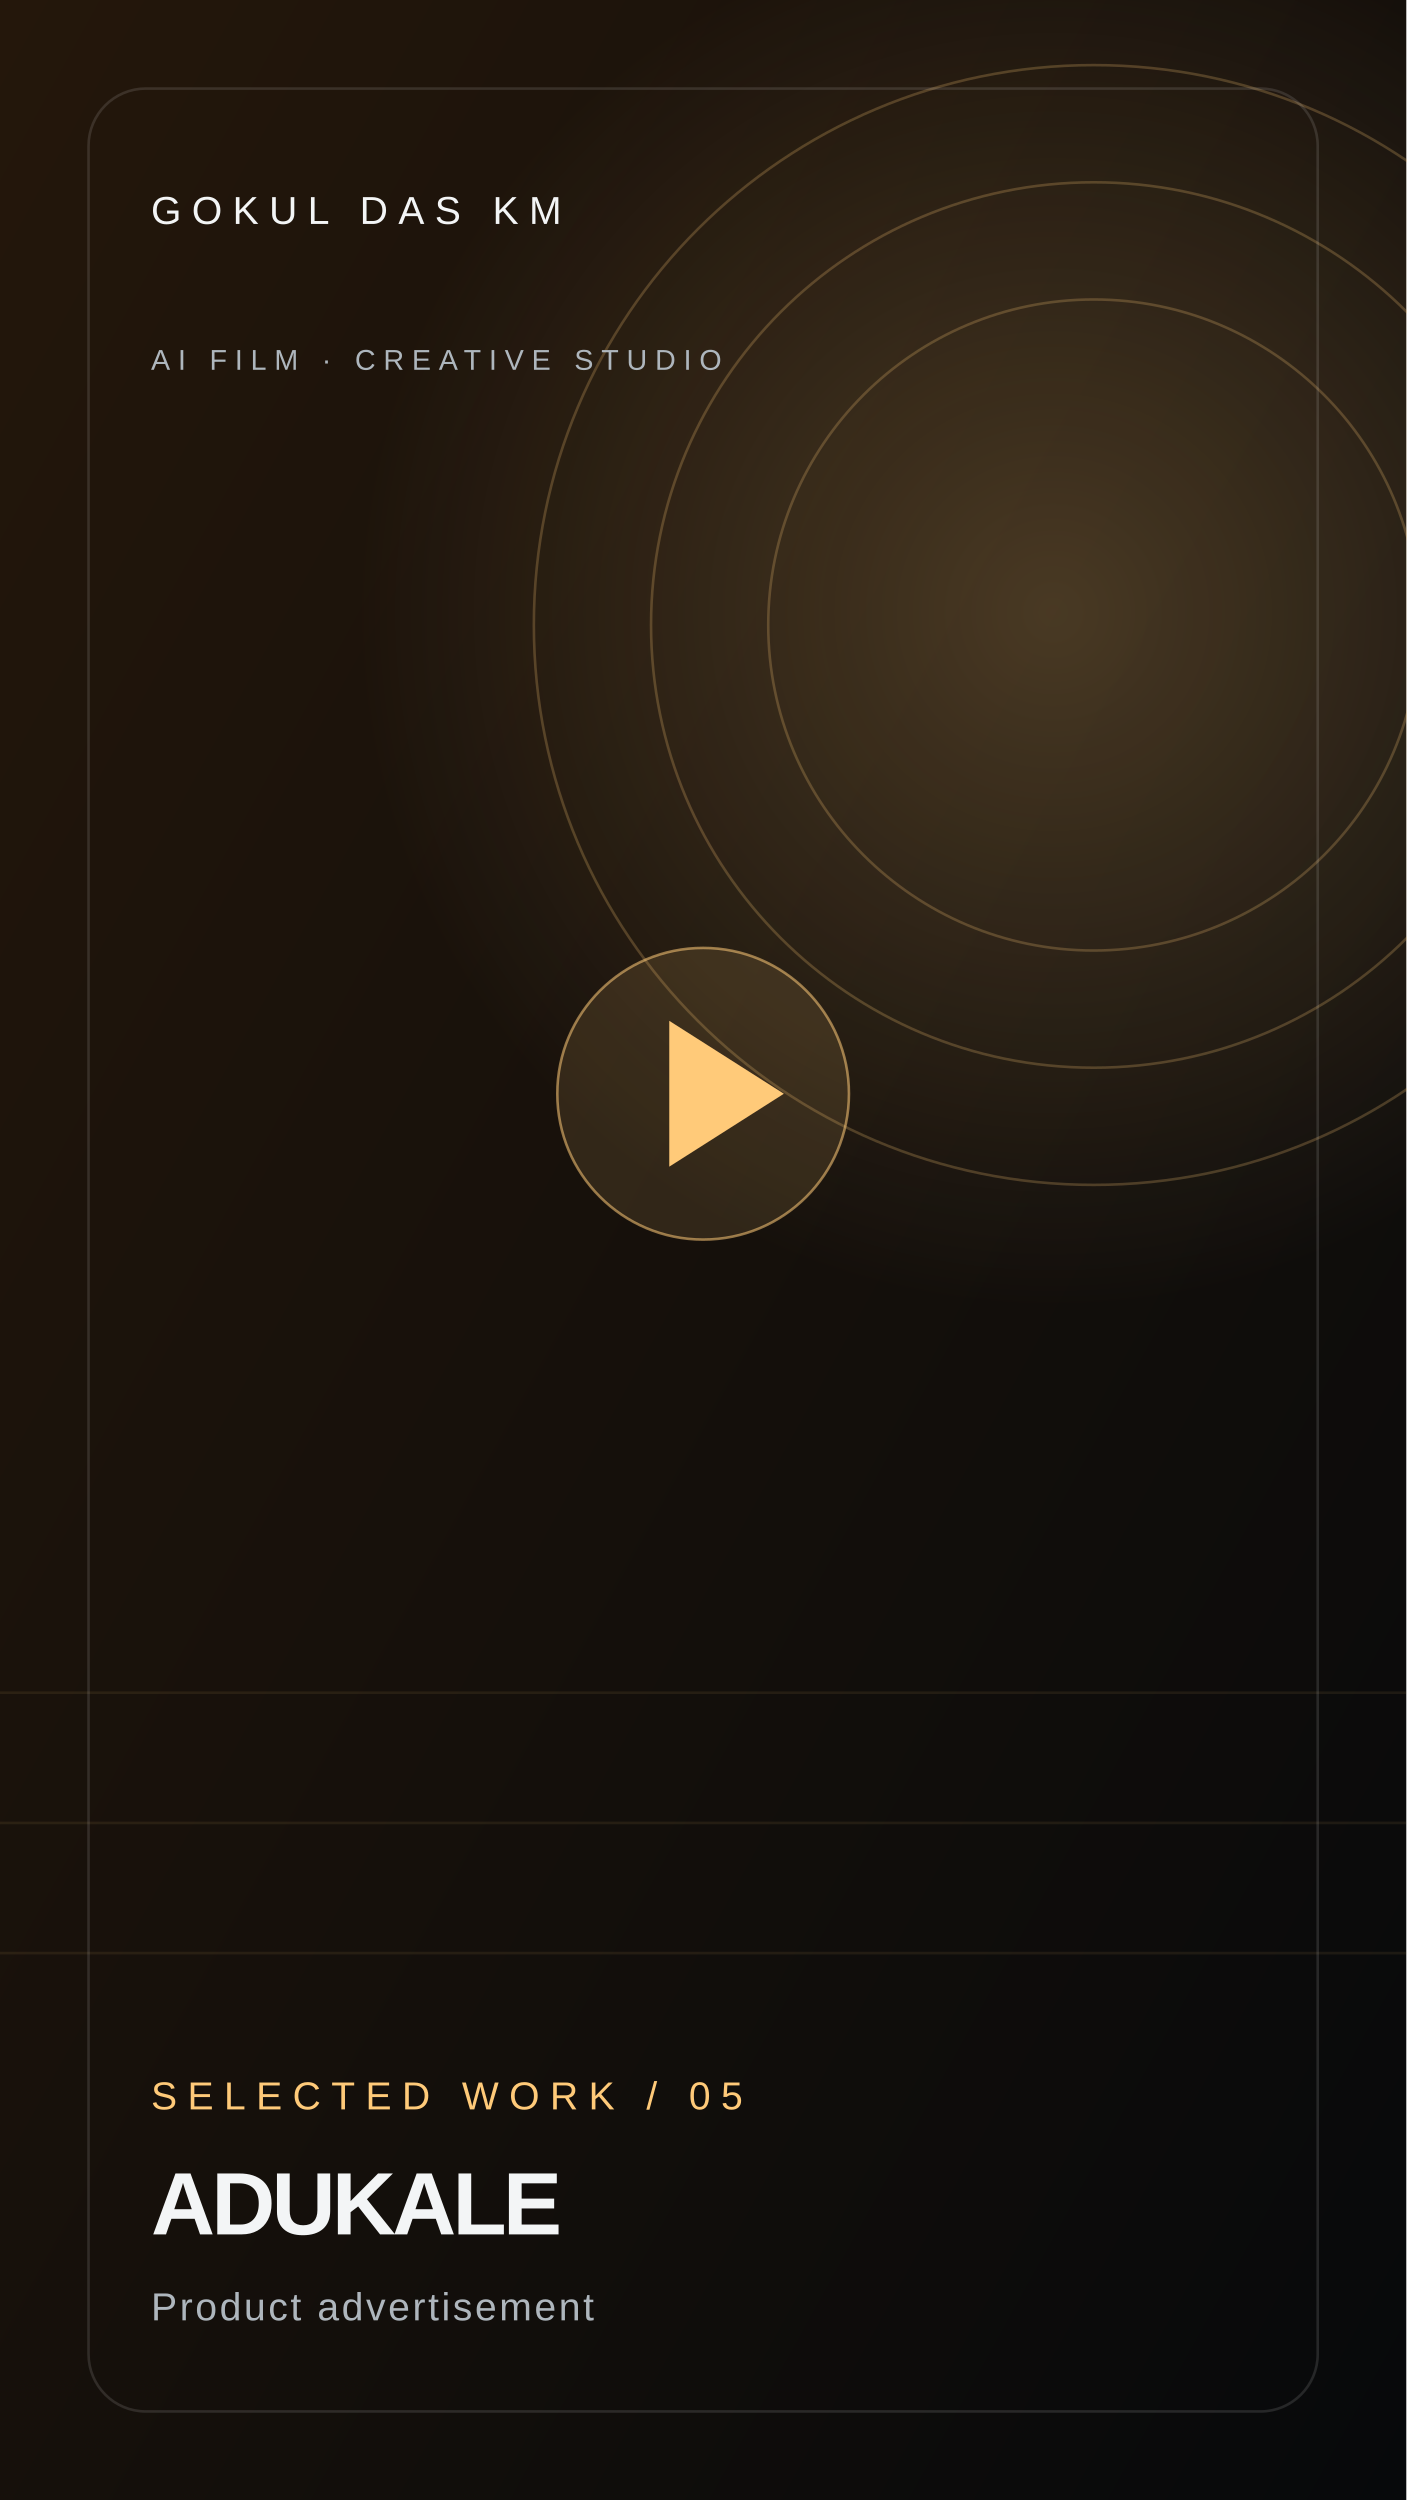
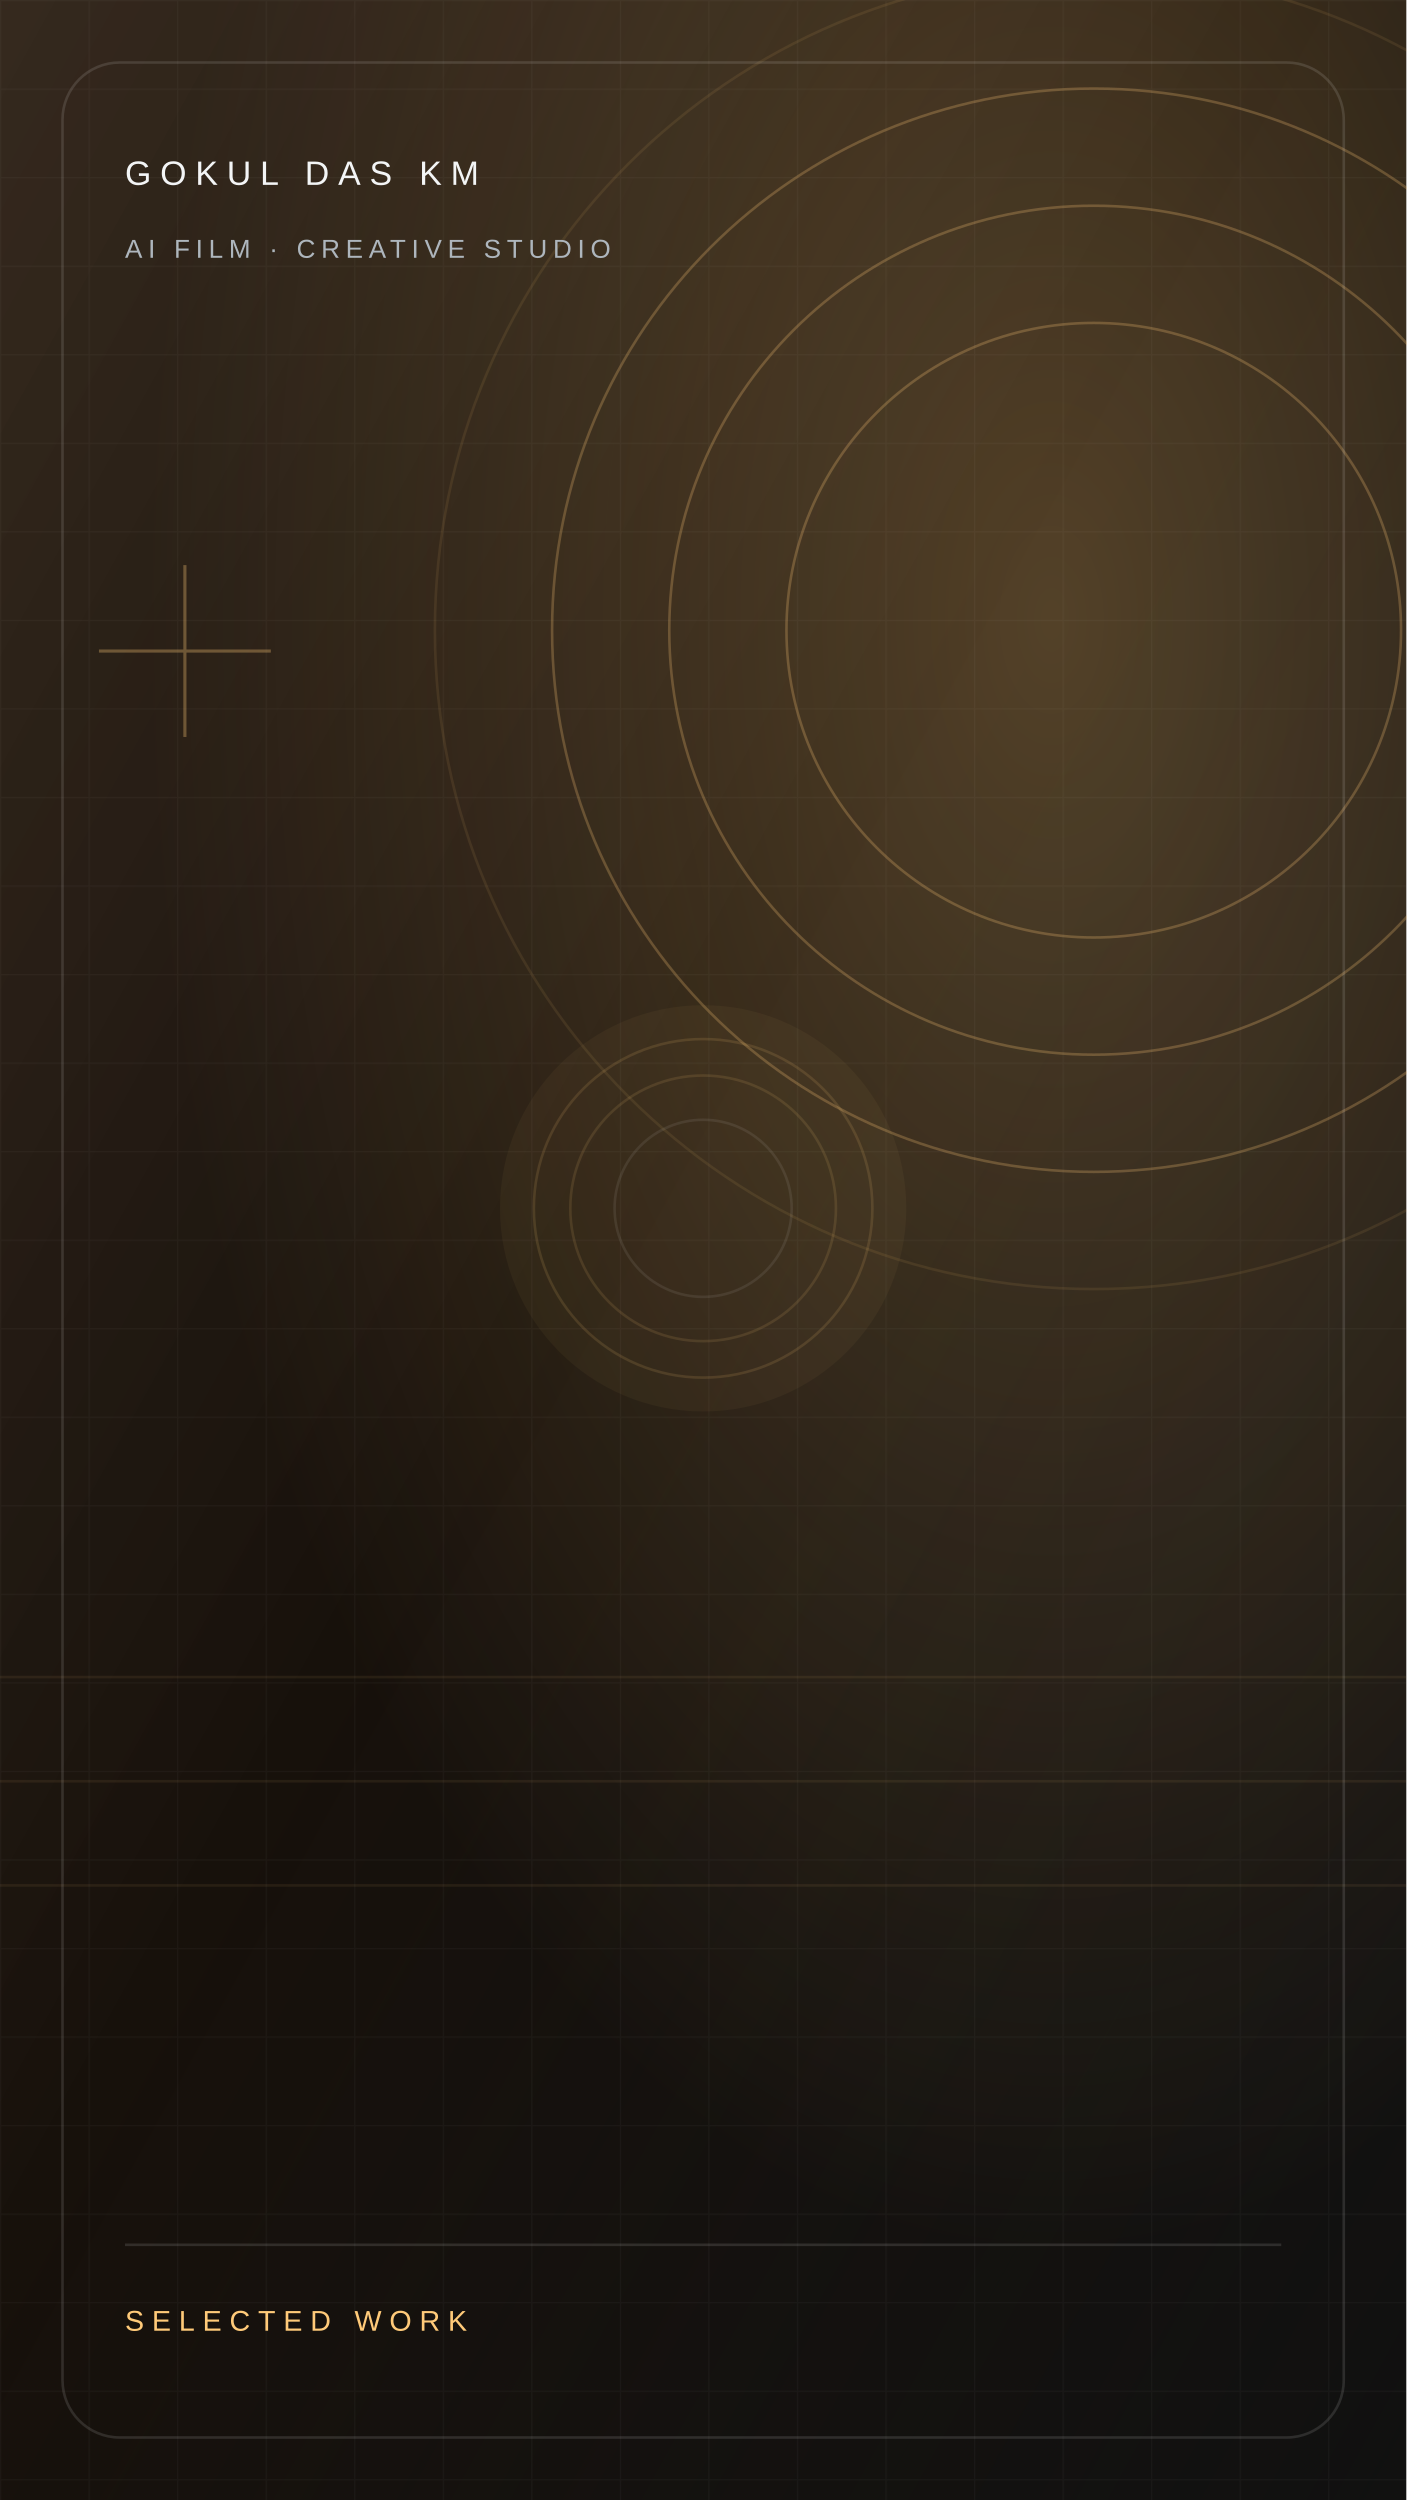
<svg xmlns="http://www.w3.org/2000/svg" width="540" height="960" viewBox="0 0 540 960">
  <defs>
    <linearGradient id="bg" x1="0" y1="0" x2="1" y2="1">
      <stop offset="0" stop-color="#24170b" />
      <stop offset="1" stop-color="#07090b" />
    </linearGradient>
-     <radialGradient id="halo">
-       <stop offset="0" stop-color="#ffca79" stop-opacity=".22" />
+     <radialGradient id="halo" cx="0.75" cy="0.25" r="0.65">
+       <stop offset="0" stop-color="#ffca79" stop-opacity=".26" />
      <stop offset="1" stop-color="#ffca79" stop-opacity="0" />
    </radialGradient>
+     <linearGradient id="sheen" x1="0" y1="0" x2="1" y2="1">
+       <stop offset="0" stop-color="#fff" stop-opacity=".08" />
+       <stop offset=".45" stop-color="#fff" stop-opacity="0" />
+       <stop offset="1" stop-color="#f4c276" stop-opacity=".04" />
+     </linearGradient>
+     <pattern id="grid" width="34" height="34" patternUnits="userSpaceOnUse">
+       <path d="M34 0H0V34" fill="none" stroke="#fff" stroke-opacity=".035" stroke-width="1" />
+     </pattern>
  </defs>
  <rect width="540" height="960" fill="url(#bg)" />
-   <circle cx="405" cy="235" r="270" fill="url(#halo)" />
-   <g fill="none" stroke="#ffca79" stroke-opacity=".23">
-     <circle cx="420" cy="240" r="125" />
-     <circle cx="420" cy="240" r="170" />
-     <circle cx="420" cy="240" r="215" />
-     <path d="M0 650H540M0 700H540M0 750H540" stroke-opacity=".08" />
+   <rect width="540" height="960" fill="url(#halo)" />
+   <rect width="540" height="960" fill="url(#sheen)" />
+   <rect width="540" height="960" fill="url(#grid)" />
+   <g fill="none" stroke="#ffca79" stroke-opacity=".25">
+     <circle cx="420" cy="242" r="118" />
+     <circle cx="420" cy="242" r="163" />
+     <circle cx="420" cy="242" r="208" />
+     <circle cx="420" cy="242" r="253" stroke-opacity=".09" />
+     <path d="M0 644H540M0 684H540M0 724H540" stroke-opacity=".075" />
+     <path d="M38 250H104M71 217V283" stroke-opacity=".32" stroke-width="1.2" />
  </g>
-   <rect x="34" y="34" width="472" height="892" rx="22" fill="none" stroke="#ffffff" stroke-opacity=".12" />
-   <text x="58" y="86" fill="#f3f5f6" font-family="Arial,Helvetica,sans-serif" font-size="15" letter-spacing="4">GOKUL DAS KM</text>
-   <text x="58" y="810" fill="#ffca79" font-family="Arial,Helvetica,sans-serif" font-size="15" letter-spacing="4">SELECTED WORK / 05</text>
-   <text x="58" y="858" fill="#f3f5f6" font-family="Arial,Helvetica,sans-serif" font-size="34" font-weight="700" letter-spacing="-1.4">ADUKALE</text>
-   <text x="58" y="891" fill="#aeb6bd" font-family="Arial,Helvetica,sans-serif" font-size="15" letter-spacing="1">Product advertisement</text>
-   <circle cx="270" cy="420" r="56" fill="#ffca79" fill-opacity=".12" stroke="#ffca79" stroke-opacity=".55" />
-   <path d="M257 392L257 448L301 420Z" fill="#ffca79" />
-   <text x="58" y="142" fill="#aeb6bd" font-family="Arial,Helvetica,sans-serif" font-size="11" letter-spacing="3">AI FILM  ·  CREATIVE STUDIO</text>
+   <rect x="24" y="24" width="492" height="912" rx="22" fill="none" stroke="#fff" stroke-opacity=".12" />
+   <text x="48" y="71" fill="#f3f5f6" font-family="Arial,Helvetica,sans-serif" font-size="13" letter-spacing="3.4">GOKUL DAS KM</text>
+   <text x="48" y="99" fill="#aeb6bd" font-family="Arial,Helvetica,sans-serif" font-size="10" letter-spacing="2.2">AI FILM  ·  CREATIVE STUDIO</text>
+   <g transform="translate(270 464)">
+     <circle r="78" fill="#ffca79" fill-opacity=".045" />
+     <circle r="65" fill="none" stroke="#ffca79" stroke-opacity=".13" />
+     <circle r="51" fill="none" stroke="#ffca79" stroke-opacity=".12" />
+     <circle r="34" fill="none" stroke="#fff" stroke-opacity=".08" />
+   </g>
+   <path d="M48 862H492" stroke="#fff" stroke-opacity=".12" />
+   <text x="48" y="895" fill="#ffca79" font-family="Arial,Helvetica,sans-serif" font-size="11" letter-spacing="3">SELECTED WORK</text>
</svg>
